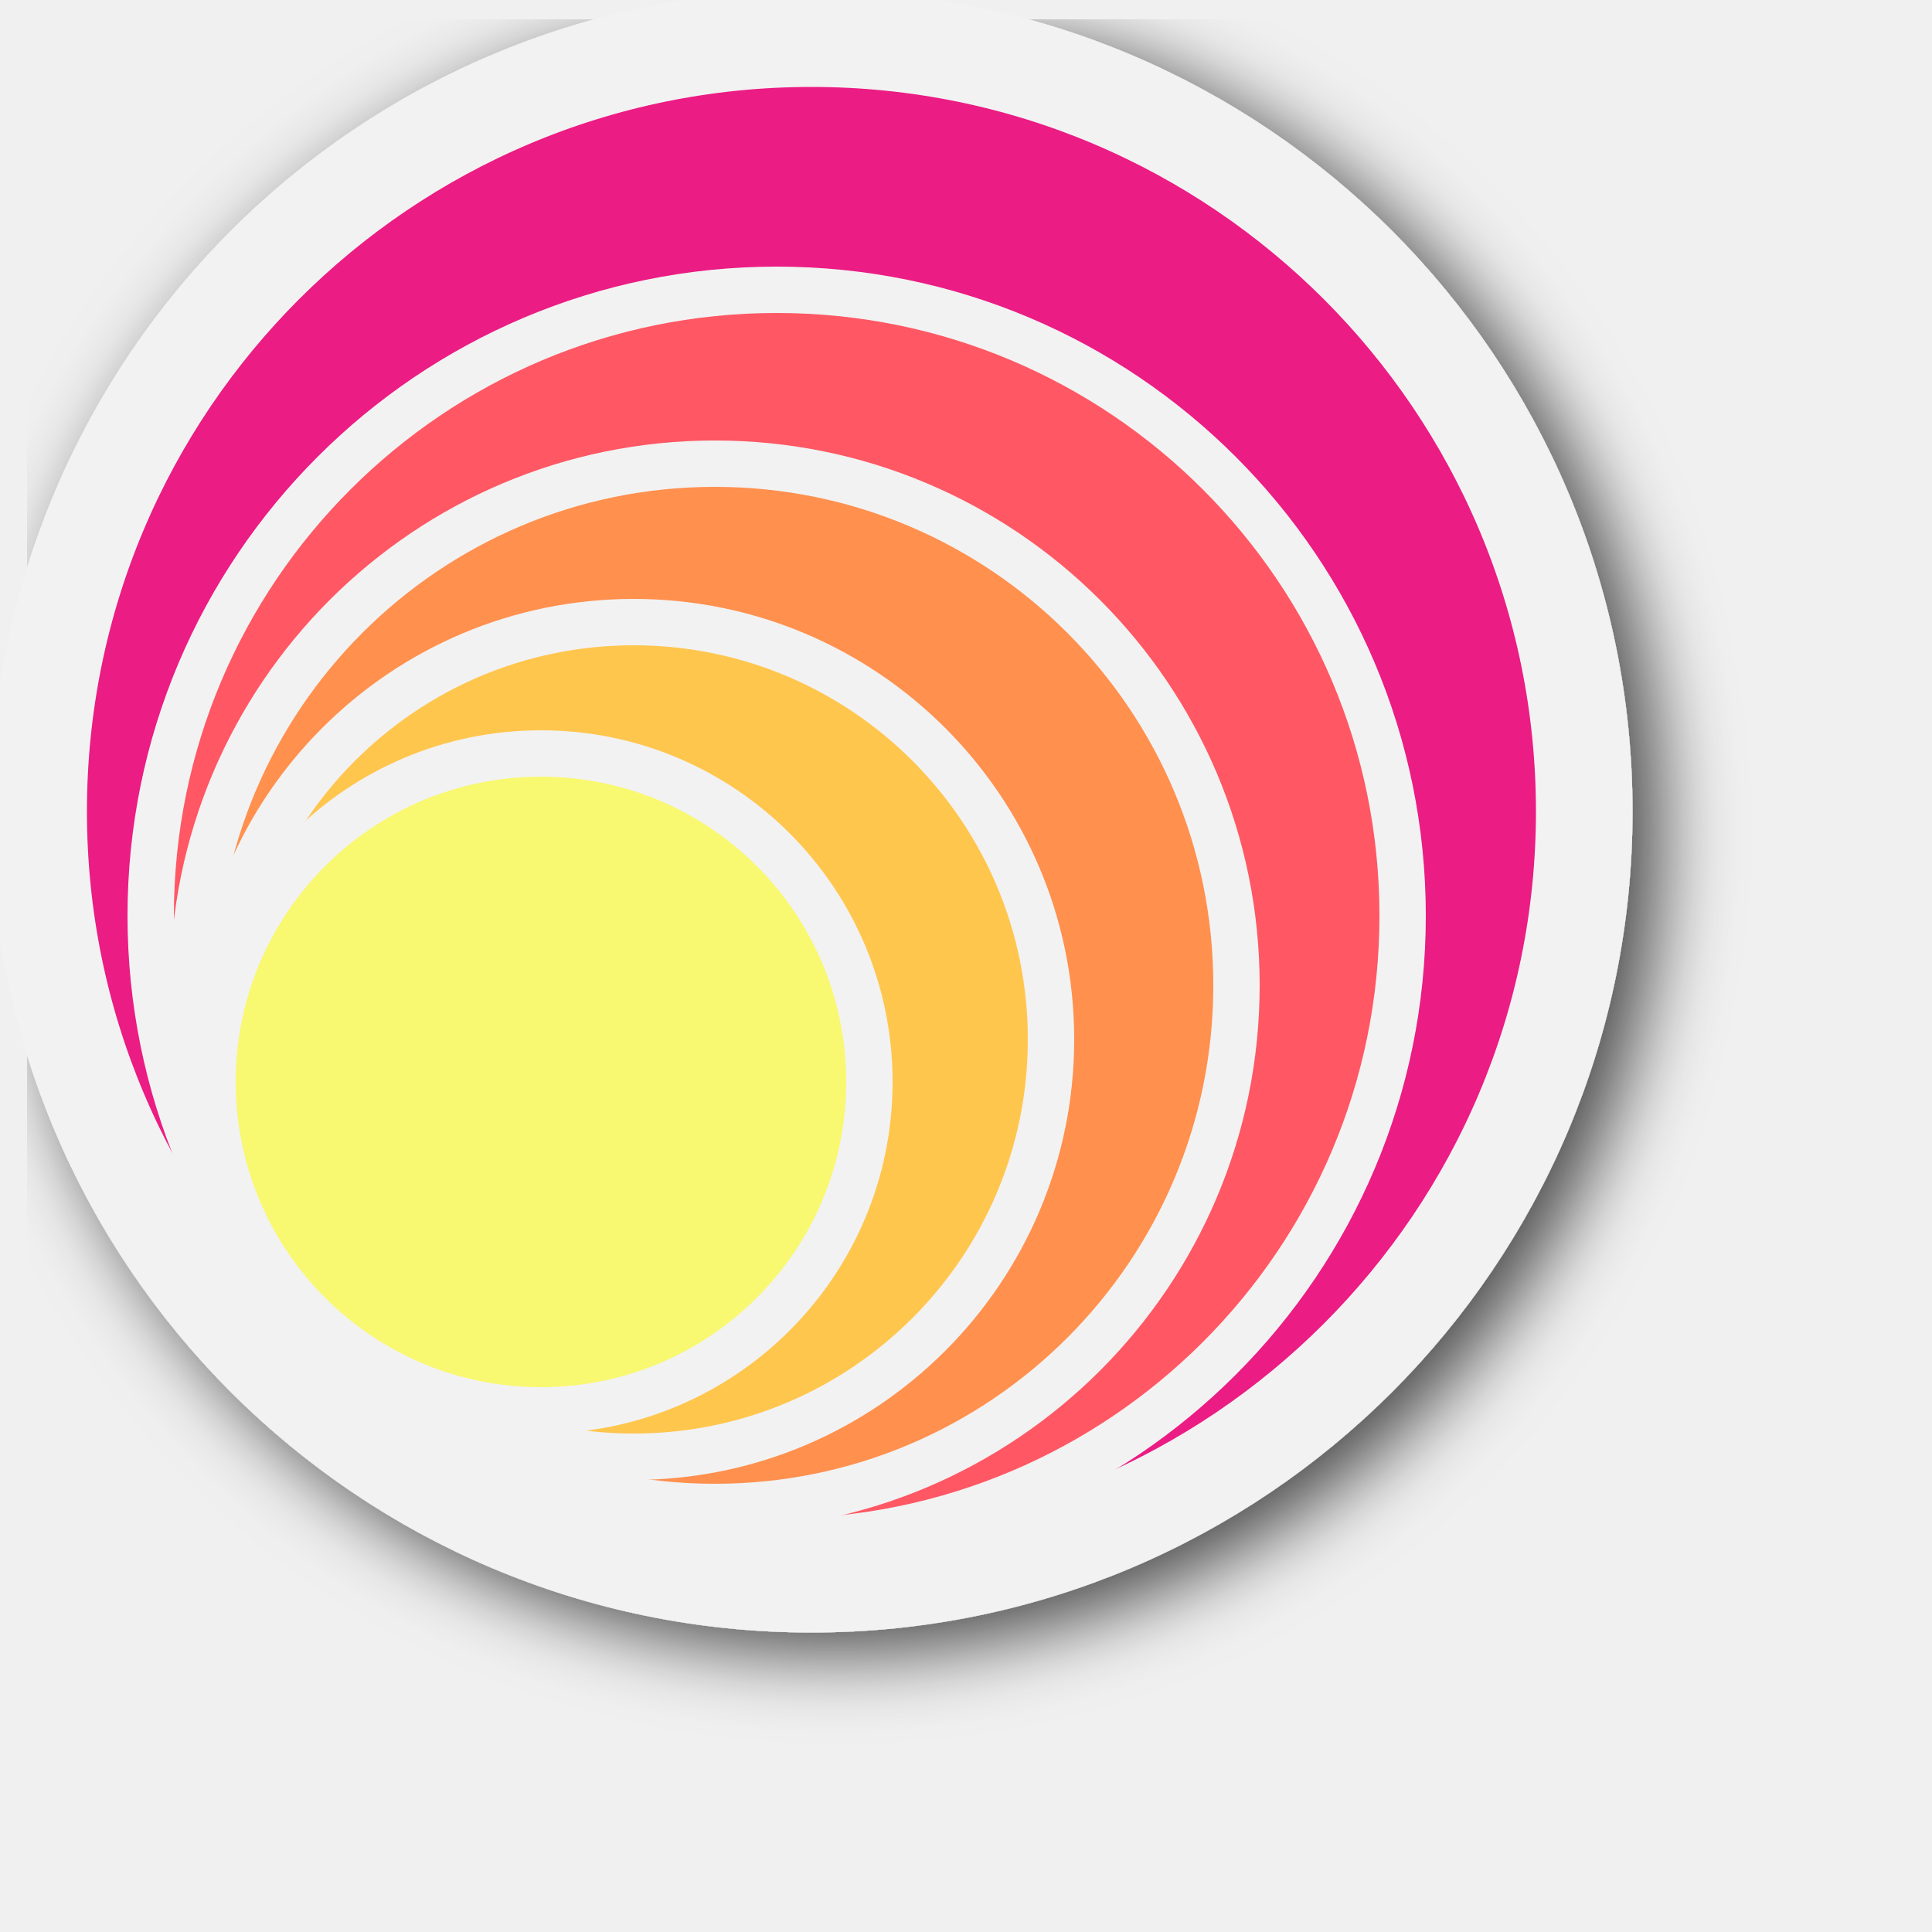
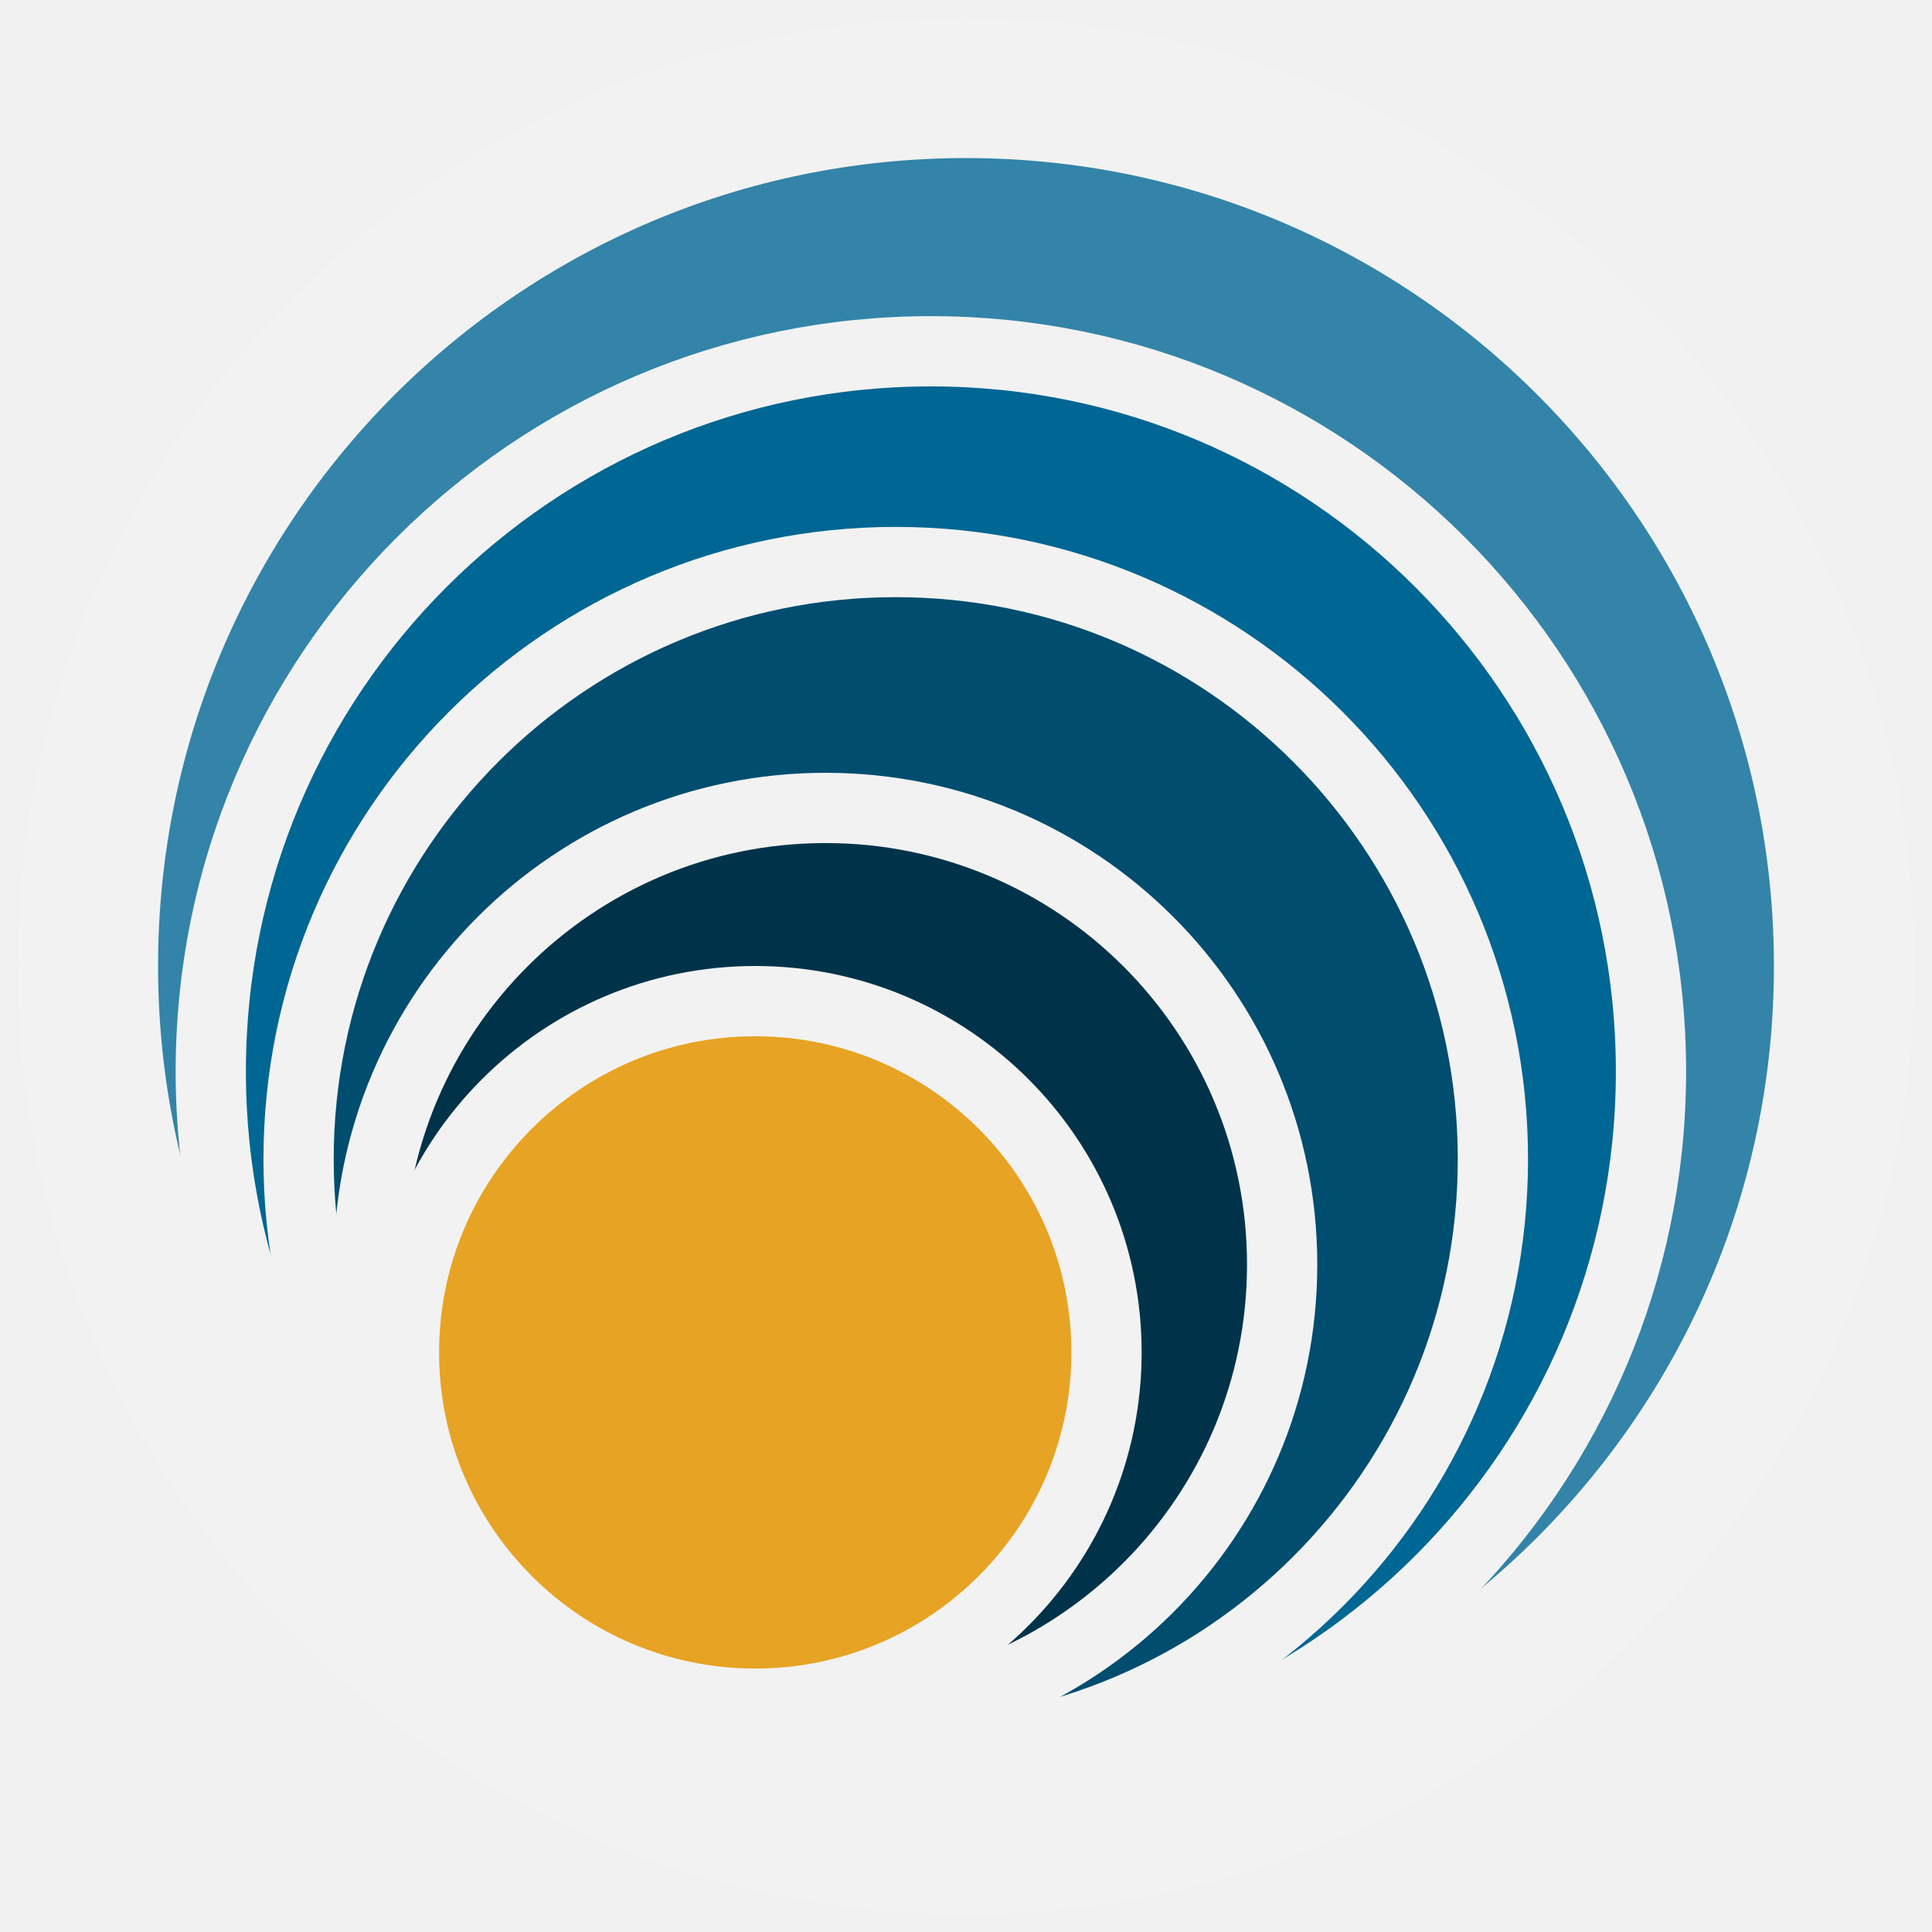
- <svg xmlns="http://www.w3.org/2000/svg" role="img" viewBox="0 0 500 500">
+ <svg xmlns="http://www.w3.org/2000/svg" role="img" viewBox="0 0 110 110">
  <style>
		circle { 
- 			stroke: #f2f2f2; 
- 			stroke-width: 12px;
+ 			stroke: #F2F2F2; 
+ 			stroke-width: 4px;

		}                     
		circle.outer {
- 			stroke-width: 25px;
- 			filter: drop-shadow( 7px 5px 10px rgba(0, 0, 0, .7));
+ 			stroke-width: 8px;
+ 
		} 

	</style>
-   <circle class="outer" cx="210" cy="210" r="200" fill="#eb1b83" stroke="white" />
-   <circle cx="201" cy="237" r="162" fill="#ff5764" />
-   <circle cx="185" cy="255" r="135" fill="#ff904e" />
-   <circle cx="164" cy="269" r="108" fill="#ffc64e" />
-   <circle cx="140 " cy="280" r="85" fill="#f9f871" />
+   <circle class="outer" cx="55" cy="55" r="50" fill="#3384A8" stroke="white" />
+   <circle cx="53" cy="61" r="41" fill="#006693" />
+   <circle cx="51" cy="66" r="34" fill="#004D6F" />
+   <circle cx="47" cy="72" r="26" fill="#00334A" />
+   <circle cx="43" cy="77" r="20" fill="#E7A323" />
</svg>
